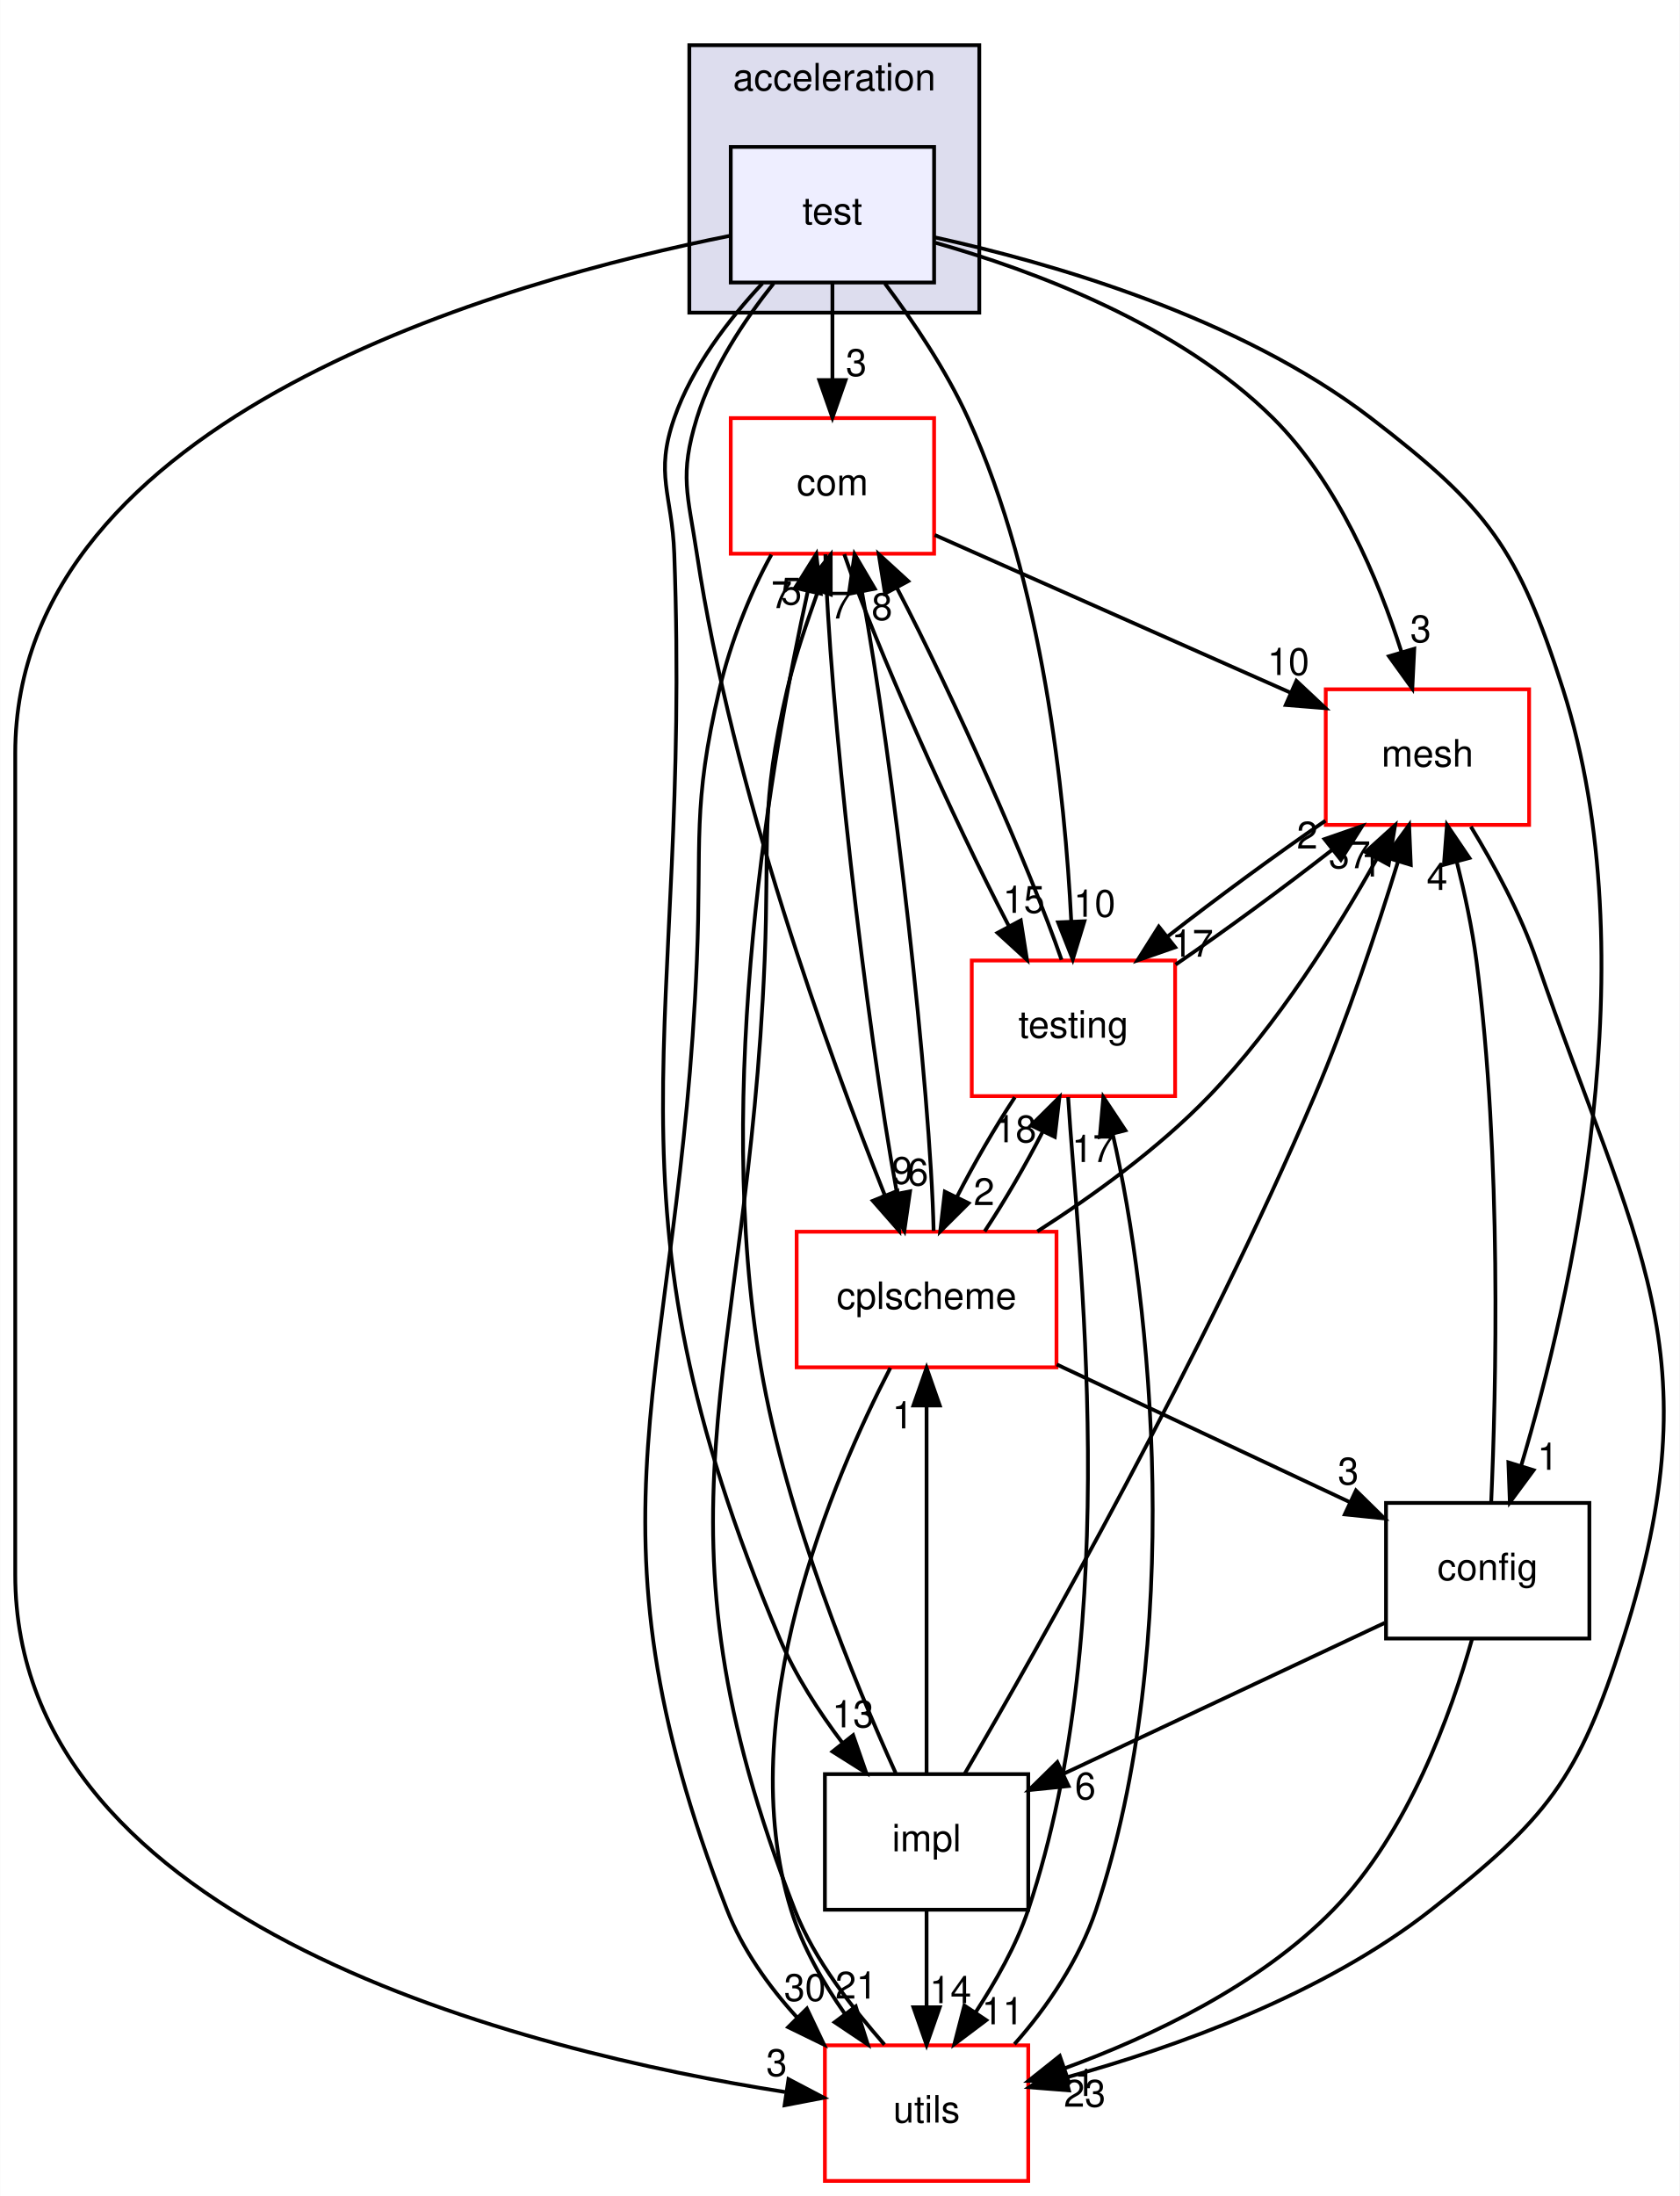
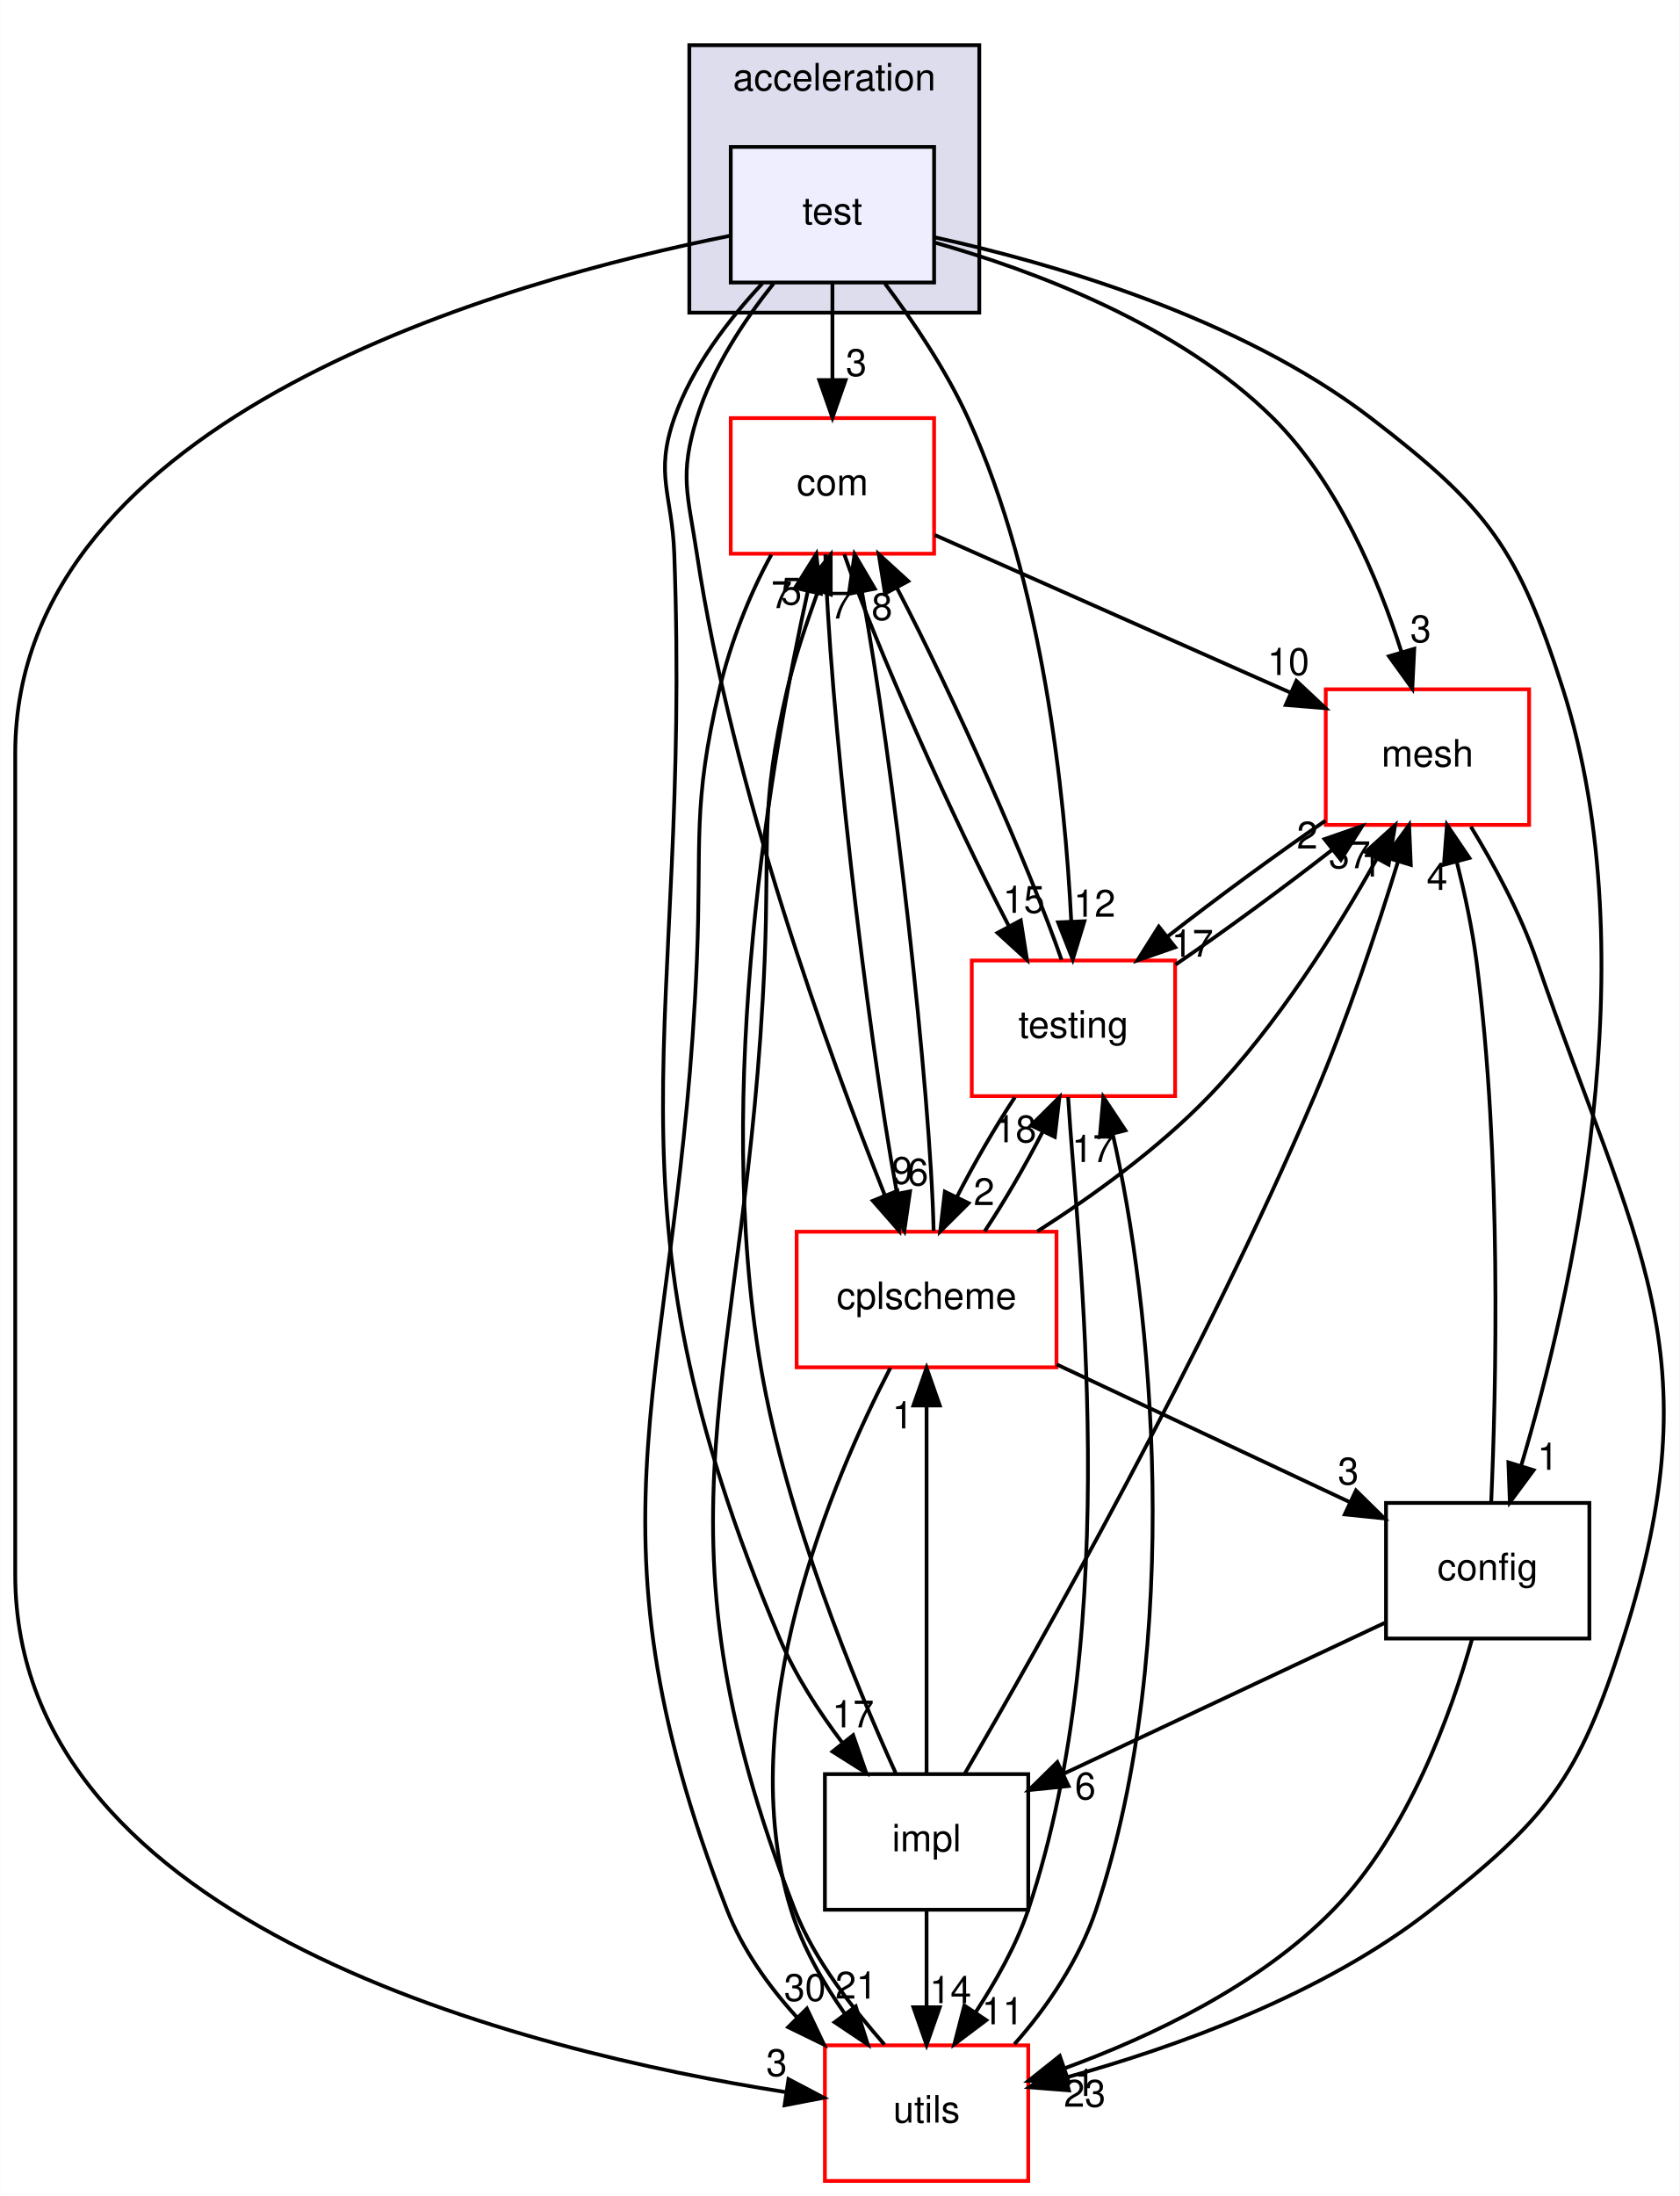
<svg xmlns="http://www.w3.org/2000/svg" xmlns:xlink="http://www.w3.org/1999/xlink" width="446pt" height="583pt" viewBox="0.00 0.00 445.91 583.00">
  <g id="graph0" class="graph" transform="scale(1 1) rotate(0) translate(4 579)">
    <polygon fill="white" stroke="transparent" points="-4,4 -4,-579 441.91,-579 441.91,4 -4,4" />
    <g id="clust1" class="cluster">
      <g id="a_clust1">
        <a xlink:href="dir_aade1cb4f0d4a566d1bded1dae03970a.html" target="_top" xlink:title="acceleration">
          <polygon fill="#ddddee" stroke="black" points="179,-496 179,-567 256,-567 256,-496 179,-496" />
          <text text-anchor="middle" x="217.5" y="-555" font-family="Helvetica,sans-Serif" font-size="10.00">acceleration</text>
        </a>
      </g>
    </g>
    <g id="node1" class="node">
      <g id="a_node1">
        <a xlink:href="dir_6f7bdd337bc6fc7a8f777e48ce1142a9.html" target="_top" xlink:title="test">
          <polygon fill="#eeeeff" stroke="black" points="244,-540 190,-540 190,-504 244,-504 244,-540" />
          <text text-anchor="middle" x="217" y="-519.5" font-family="Helvetica,sans-Serif" font-size="10.00">test</text>
        </a>
      </g>
    </g>
    <g id="node2" class="node">
      <g id="a_node2">
        <a xlink:href="dir_541eb0a6c58a7690acc5b848a4b1b724.html" target="_top" xlink:title="com">
          <polygon fill="white" stroke="red" points="244,-468 190,-468 190,-432 244,-432 244,-468" />
          <text text-anchor="middle" x="217" y="-447.5" font-family="Helvetica,sans-Serif" font-size="10.00">com</text>
        </a>
      </g>
    </g>
    <g id="edge14" class="edge">
      <path fill="none" stroke="black" d="M217,-503.7C217,-495.98 217,-486.71 217,-478.11" />
      <polygon fill="black" stroke="black" points="220.5,-478.1 217,-468.1 213.5,-478.1 220.5,-478.1" />
      <g id="a_edge14-headlabel">
        <a xlink:href="dir_000028_000017.html" target="_top" xlink:title="3">
          <text text-anchor="middle" x="223.34" y="-479.2" font-family="Helvetica,sans-Serif" font-size="10.00">3</text>
        </a>
      </g>
    </g>
    <g id="node3" class="node">
      <g id="a_node3">
        <a xlink:href="dir_b548f8bdd1151441839ae75faf08ccd0.html" target="_top" xlink:title="impl">
          <polygon fill="none" stroke="black" points="269,-108 215,-108 215,-72 269,-72 269,-108" />
          <text text-anchor="middle" x="242" y="-87.5" font-family="Helvetica,sans-Serif" font-size="10.00">impl</text>
        </a>
      </g>
    </g>
    <g id="edge15" class="edge">
      <path fill="none" stroke="black" d="M198.4,-503.76C189.47,-494.2 179.71,-481.53 175,-468 169.74,-452.89 174.41,-447.99 175,-432 179.75,-303.48 152.95,-262.46 203,-144 207.14,-134.21 213.41,-124.54 219.73,-116.2" />
      <polygon fill="black" stroke="black" points="222.5,-118.34 225.98,-108.33 217.02,-113.98 222.5,-118.34" />
      <g id="a_edge15-headlabel">
-         <a xlink:href="dir_000028_000015.html" target="_top" xlink:title="13">
-           <text text-anchor="middle" x="222.48" y="-120.42" font-family="Helvetica,sans-Serif" font-size="10.00">13</text>
+         <a xlink:href="dir_000028_000015.html" target="_top" xlink:title="17">
+           <text text-anchor="middle" x="222.48" y="-120.42" font-family="Helvetica,sans-Serif" font-size="10.00">17</text>
        </a>
      </g>
    </g>
    <g id="node4" class="node">
      <g id="a_node4">
        <a xlink:href="dir_c17ae306825ef9b73f5f5bb76819078d.html" target="_top" xlink:title="config">
          <polygon fill="none" stroke="black" points="418,-180 364,-180 364,-144 418,-144 418,-180" />
          <text text-anchor="middle" x="391" y="-159.5" font-family="Helvetica,sans-Serif" font-size="10.00">config</text>
        </a>
      </g>
    </g>
    <g id="edge16" class="edge">
      <path fill="none" stroke="black" d="M244.12,-516C274.76,-509.28 324.93,-494.92 360,-468 391.11,-444.12 399.11,-433.37 411,-396 433.86,-324.19 413.05,-234.02 399.89,-189.87" />
      <polygon fill="black" stroke="black" points="403.19,-188.69 396.89,-180.17 396.5,-190.76 403.19,-188.69" />
      <g id="a_edge16-headlabel">
        <a xlink:href="dir_000028_000014.html" target="_top" xlink:title="1">
          <text text-anchor="middle" x="406.96" y="-188.79" font-family="Helvetica,sans-Serif" font-size="10.00">1</text>
        </a>
      </g>
    </g>
    <g id="node5" class="node">
      <g id="a_node5">
        <a xlink:href="dir_7be0d8c199b9408ae01f5d77515b8def.html" target="_top" xlink:title="mesh">
          <polygon fill="white" stroke="red" points="402,-396 348,-396 348,-360 402,-360 402,-396" />
          <text text-anchor="middle" x="375" y="-375.5" font-family="Helvetica,sans-Serif" font-size="10.00">mesh</text>
        </a>
      </g>
    </g>
    <g id="edge17" class="edge">
      <path fill="none" stroke="black" d="M244.32,-514.56C270.3,-507.2 309.01,-492.83 334,-468 351.18,-450.92 361.94,-425.31 368.1,-405.93" />
      <polygon fill="black" stroke="black" points="371.5,-406.76 370.98,-396.18 364.79,-404.77 371.5,-406.76" />
      <g id="a_edge17-headlabel">
        <a xlink:href="dir_000028_000023.html" target="_top" xlink:title="3">
          <text text-anchor="middle" x="373.2" y="-408.51" font-family="Helvetica,sans-Serif" font-size="10.00">3</text>
        </a>
      </g>
    </g>
    <g id="node6" class="node">
      <g id="a_node6">
        <a xlink:href="dir_6388f8d38e684c824d834ee4f0e80a83.html" target="_top" xlink:title="cplscheme">
          <polygon fill="white" stroke="red" points="276.5,-252 207.5,-252 207.5,-216 276.5,-216 276.5,-252" />
          <text text-anchor="middle" x="242" y="-231.5" font-family="Helvetica,sans-Serif" font-size="10.00">cplscheme</text>
        </a>
      </g>
    </g>
    <g id="edge18" class="edge">
      <path fill="none" stroke="black" d="M201.39,-503.77C193.63,-494.03 185.05,-481.18 181,-468 176.3,-452.71 178.61,-447.82 181,-432 190.47,-369.39 215.97,-299.26 230.83,-261.88" />
      <polygon fill="black" stroke="black" points="234.23,-262.83 234.72,-252.24 227.73,-260.21 234.23,-262.83" />
      <g id="a_edge18-headlabel">
        <a xlink:href="dir_000028_000018.html" target="_top" xlink:title="9">
          <text text-anchor="middle" x="235.52" y="-264.72" font-family="Helvetica,sans-Serif" font-size="10.00">9</text>
        </a>
      </g>
    </g>
    <g id="node7" class="node">
      <g id="a_node7">
        <a xlink:href="dir_3513c77e68d0de165c8b48f945306dcb.html" target="_top" xlink:title="testing">
          <polygon fill="white" stroke="red" points="308,-324 254,-324 254,-288 308,-288 308,-324" />
          <text text-anchor="middle" x="281" y="-303.5" font-family="Helvetica,sans-Serif" font-size="10.00">testing</text>
        </a>
      </g>
    </g>
    <g id="edge19" class="edge">
      <path fill="none" stroke="black" d="M230.93,-503.75C238.38,-493.79 247.19,-480.76 253,-468 272.97,-424.16 278.76,-367.64 280.41,-334.55" />
      <polygon fill="black" stroke="black" points="283.91,-334.42 280.82,-324.28 276.92,-334.14 283.91,-334.42" />
      <g id="a_edge19-headlabel">
-         <a xlink:href="dir_000028_000036.html" target="_top" xlink:title="10">
-           <text text-anchor="middle" x="286.61" y="-335.62" font-family="Helvetica,sans-Serif" font-size="10.00">10</text>
+         <a xlink:href="dir_000028_000036.html" target="_top" xlink:title="12">
+           <text text-anchor="middle" x="286.61" y="-335.62" font-family="Helvetica,sans-Serif" font-size="10.00">12</text>
        </a>
      </g>
    </g>
    <g id="node8" class="node">
      <g id="a_node8">
        <a xlink:href="dir_313caf1132e152dd9b58bea13a4052ca.html" target="_top" xlink:title="utils">
          <polygon fill="white" stroke="red" points="269,-36 215,-36 215,0 269,0 269,-36" />
          <text text-anchor="middle" x="242" y="-15.5" font-family="Helvetica,sans-Serif" font-size="10.00">utils</text>
        </a>
      </g>
    </g>
    <g id="edge20" class="edge">
      <path fill="none" stroke="black" d="M189.96,-516.43C131.78,-504.88 0,-468.82 0,-379 0,-379 0,-379 0,-161 0,-67.37 136.43,-34.29 204.42,-23.61" />
      <polygon fill="black" stroke="black" points="205.33,-27.02 214.71,-22.09 204.3,-20.09 205.33,-27.02" />
      <g id="a_edge20-headlabel">
        <a xlink:href="dir_000028_000061.html" target="_top" xlink:title="3">
          <text text-anchor="middle" x="202.19" y="-27.85" font-family="Helvetica,sans-Serif" font-size="10.00">3</text>
        </a>
      </g>
    </g>
    <g id="edge1" class="edge">
      <path fill="none" stroke="black" d="M244.16,-436.97C270.24,-425.41 309.82,-407.88 338.61,-395.12" />
      <polygon fill="black" stroke="black" points="340.2,-398.24 347.93,-390.99 337.37,-391.84 340.2,-398.24" />
      <g id="a_edge1-headlabel">
        <a xlink:href="dir_000017_000023.html" target="_top" xlink:title="10">
          <text text-anchor="middle" x="338.07" y="-399.8" font-family="Helvetica,sans-Serif" font-size="10.00">10</text>
        </a>
      </g>
    </g>
    <g id="edge2" class="edge">
      <path fill="none" stroke="black" d="M215.13,-431.85C215.92,-394.75 225.92,-306.81 234.16,-262.1" />
      <polygon fill="black" stroke="black" points="237.61,-262.72 236.1,-252.23 230.74,-261.37 237.61,-262.72" />
      <g id="a_edge2-headlabel">
        <a xlink:href="dir_000017_000018.html" target="_top" xlink:title="6">
          <text text-anchor="middle" x="239.7" y="-264.29" font-family="Helvetica,sans-Serif" font-size="10.00">6</text>
        </a>
      </g>
    </g>
    <g id="edge3" class="edge">
      <path fill="none" stroke="black" d="M220.14,-431.87C228.59,-407.35 248.76,-362.03 263.79,-333.26" />
      <polygon fill="black" stroke="black" points="267.01,-334.65 268.66,-324.19 260.84,-331.34 267.01,-334.65" />
      <g id="a_edge3-headlabel">
        <a xlink:href="dir_000017_000036.html" target="_top" xlink:title="15">
          <text text-anchor="middle" x="267.81" y="-336.66" font-family="Helvetica,sans-Serif" font-size="10.00">15</text>
        </a>
      </g>
    </g>
    <g id="edge4" class="edge">
      <path fill="none" stroke="black" d="M200.79,-431.75C195.14,-421.58 189.89,-408.33 187,-396 179.67,-364.74 182.33,-356.08 181,-324 176.34,-212.04 148.4,-176.44 189,-72 193.05,-61.59 200,-51.72 207.63,-43.38" />
      <polygon fill="black" stroke="black" points="210.22,-45.75 214.77,-36.18 205.25,-40.82 210.22,-45.75" />
      <g id="a_edge4-headlabel">
        <a xlink:href="dir_000017_000061.html" target="_top" xlink:title="30">
          <text text-anchor="middle" x="209.7" y="-47.8" font-family="Helvetica,sans-Serif" font-size="10.00">30</text>
        </a>
      </g>
    </g>
    <g id="edge5" class="edge">
      <path fill="none" stroke="black" d="M233.79,-108.3C223.06,-131.97 204.82,-176.09 198,-216 185.37,-289.92 200.87,-378.51 210.47,-422.09" />
      <polygon fill="black" stroke="black" points="207.08,-422.94 212.71,-431.92 213.9,-421.39 207.08,-422.94" />
      <g id="a_edge5-headlabel">
        <a xlink:href="dir_000015_000017.html" target="_top" xlink:title="7">
          <text text-anchor="middle" x="203.51" y="-417.57" font-family="Helvetica,sans-Serif" font-size="10.00">7</text>
        </a>
      </g>
    </g>
    <g id="edge6" class="edge">
      <path fill="none" stroke="black" d="M252.18,-108.21C271.84,-141.91 315.68,-219.32 345,-288 353.72,-308.43 361.66,-332.33 367.17,-350.21" />
      <polygon fill="black" stroke="black" points="363.88,-351.42 370.13,-359.98 370.58,-349.39 363.88,-351.42" />
      <g id="a_edge6-headlabel">
        <a xlink:href="dir_000015_000023.html" target="_top" xlink:title="1">
          <text text-anchor="middle" x="360.12" y="-346.3" font-family="Helvetica,sans-Serif" font-size="10.00">1</text>
        </a>
      </g>
    </g>
    <g id="edge7" class="edge">
      <path fill="none" stroke="black" d="M242,-108.19C242,-132.42 242,-176.89 242,-205.68" />
      <polygon fill="black" stroke="black" points="238.5,-205.87 242,-215.87 245.5,-205.87 238.5,-205.87" />
      <g id="a_edge7-headlabel">
        <a xlink:href="dir_000015_000018.html" target="_top" xlink:title="1">
          <text text-anchor="middle" x="235.66" y="-199.78" font-family="Helvetica,sans-Serif" font-size="10.00">1</text>
        </a>
      </g>
    </g>
    <g id="edge8" class="edge">
      <path fill="none" stroke="black" d="M242,-71.7C242,-63.98 242,-54.71 242,-46.11" />
      <polygon fill="black" stroke="black" points="245.5,-46.1 242,-36.1 238.5,-46.1 245.5,-46.1" />
      <g id="a_edge8-headlabel">
        <a xlink:href="dir_000015_000061.html" target="_top" xlink:title="14">
          <text text-anchor="middle" x="248.34" y="-47.2" font-family="Helvetica,sans-Serif" font-size="10.00">14</text>
        </a>
      </g>
    </g>
    <g id="edge9" class="edge">
      <path fill="none" stroke="black" d="M363.67,-148.16C339.73,-136.91 304.74,-120.48 278.42,-108.11" />
      <polygon fill="black" stroke="black" points="279.69,-104.84 269.16,-103.76 276.72,-111.18 279.69,-104.84" />
      <g id="a_edge9-headlabel">
        <a xlink:href="dir_000014_000015.html" target="_top" xlink:title="6">
          <text text-anchor="middle" x="284.16" y="-101.3" font-family="Helvetica,sans-Serif" font-size="10.00">6</text>
        </a>
      </g>
    </g>
    <g id="edge10" class="edge">
      <path fill="none" stroke="black" d="M391.92,-180.01C393.23,-209.48 394.79,-271.88 388,-324 386.88,-332.59 384.9,-341.8 382.82,-350.09" />
      <polygon fill="black" stroke="black" points="379.38,-349.43 380.19,-360 386.14,-351.23 379.38,-349.43" />
      <g id="a_edge10-headlabel">
        <a xlink:href="dir_000014_000023.html" target="_top" xlink:title="4">
          <text text-anchor="middle" x="377.56" y="-342.73" font-family="Helvetica,sans-Serif" font-size="10.00">4</text>
        </a>
      </g>
    </g>
    <g id="edge11" class="edge">
      <path fill="none" stroke="black" d="M386.87,-143.93C381.38,-124.39 369.96,-92.46 350,-72 330.43,-51.95 301.72,-38.36 278.81,-29.96" />
      <polygon fill="black" stroke="black" points="279.67,-26.55 269.07,-26.57 277.37,-33.17 279.67,-26.55" />
      <g id="a_edge11-headlabel">
        <a xlink:href="dir_000014_000061.html" target="_top" xlink:title="1">
          <text text-anchor="middle" x="284" y="-22.55" font-family="Helvetica,sans-Serif" font-size="10.00">1</text>
        </a>
      </g>
    </g>
    <g id="edge12" class="edge">
      <path fill="none" stroke="black" d="M347.91,-361.12C334.69,-352.05 318.98,-340.51 306.05,-330.42" />
      <polygon fill="black" stroke="black" points="308.01,-327.52 298,-324.04 303.66,-333 308.01,-327.52" />
      <g id="a_edge12-headlabel">
        <a xlink:href="dir_000023_000036.html" target="_top" xlink:title="17">
          <text text-anchor="middle" x="312.59" y="-325.02" font-family="Helvetica,sans-Serif" font-size="10.00">17</text>
        </a>
      </g>
    </g>
    <g id="edge13" class="edge">
      <path fill="none" stroke="black" d="M386.53,-359.55C392.63,-349.54 399.72,-336.5 404,-324 430.1,-247.69 451.46,-220.85 427,-144 415.11,-106.63 406.84,-96.22 376,-72 347.35,-49.5 307.93,-35.45 279.27,-27.52" />
      <polygon fill="black" stroke="black" points="279.8,-24.04 269.24,-24.87 278.01,-30.8 279.8,-24.04" />
      <g id="a_edge13-headlabel">
        <a xlink:href="dir_000023_000061.html" target="_top" xlink:title="23">
          <text text-anchor="middle" x="284" y="-19.71" font-family="Helvetica,sans-Serif" font-size="10.00">23</text>
        </a>
      </g>
    </g>
    <g id="edge21" class="edge">
      <path fill="none" stroke="black" d="M243.87,-252.23C243.07,-289.4 233.05,-377.35 224.82,-422" />
      <polygon fill="black" stroke="black" points="221.38,-421.36 222.88,-431.85 228.25,-422.71 221.38,-421.36" />
      <g id="a_edge21-headlabel">
        <a xlink:href="dir_000018_000017.html" target="_top" xlink:title="7">
          <text text-anchor="middle" x="219.29" y="-414.79" font-family="Helvetica,sans-Serif" font-size="10.00">7</text>
        </a>
      </g>
    </g>
    <g id="edge22" class="edge">
      <path fill="none" stroke="black" d="M276.56,-216.76C299.93,-205.78 330.76,-191.3 354.53,-180.14" />
      <polygon fill="black" stroke="black" points="356.02,-183.3 363.58,-175.88 353.05,-176.96 356.02,-183.3" />
      <g id="a_edge22-headlabel">
        <a xlink:href="dir_000018_000014.html" target="_top" xlink:title="3">
          <text text-anchor="middle" x="353.98" y="-184.9" font-family="Helvetica,sans-Serif" font-size="10.00">3</text>
        </a>
      </g>
    </g>
    <g id="edge23" class="edge">
      <path fill="none" stroke="black" d="M271.41,-252.08C286.13,-261.5 303.62,-274.1 317,-288 335.17,-306.86 351.03,-332.19 361.55,-351" />
      <polygon fill="black" stroke="black" points="358.55,-352.81 366.41,-359.91 364.69,-349.46 358.55,-352.81" />
      <g id="a_edge23-headlabel">
        <a xlink:href="dir_000018_000023.html" target="_top" xlink:title="37">
          <text text-anchor="middle" x="354.33" y="-348.51" font-family="Helvetica,sans-Serif" font-size="10.00">37</text>
        </a>
      </g>
    </g>
    <g id="edge24" class="edge">
      <path fill="none" stroke="black" d="M257.42,-252.1C262.68,-260.04 268.27,-269.67 272.81,-278.51" />
      <polygon fill="black" stroke="black" points="269.76,-280.23 277.28,-287.7 276.05,-277.17 269.76,-280.23" />
      <g id="a_edge24-headlabel">
        <a xlink:href="dir_000018_000036.html" target="_top" xlink:title="18">
          <text text-anchor="middle" x="265.63" y="-275.74" font-family="Helvetica,sans-Serif" font-size="10.00">18</text>
        </a>
      </g>
    </g>
    <g id="edge25" class="edge">
      <path fill="none" stroke="black" d="M232.38,-215.85C217.01,-186.17 190.17,-123.47 206,-72 209.01,-62.22 214.51,-52.62 220.32,-44.33" />
      <polygon fill="black" stroke="black" points="223.19,-46.33 226.39,-36.23 217.59,-42.13 223.19,-46.33" />
      <g id="a_edge25-headlabel">
        <a xlink:href="dir_000018_000061.html" target="_top" xlink:title="21">
          <text text-anchor="middle" x="223.31" y="-48.41" font-family="Helvetica,sans-Serif" font-size="10.00">21</text>
        </a>
      </g>
    </g>
    <g id="edge26" class="edge">
      <path fill="none" stroke="black" d="M277.84,-324.19C269.36,-348.74 249.2,-394.07 234.18,-422.81" />
      <polygon fill="black" stroke="black" points="230.96,-421.41 229.3,-431.87 237.12,-424.72 230.96,-421.41" />
      <g id="a_edge26-headlabel">
        <a xlink:href="dir_000036_000017.html" target="_top" xlink:title="8">
          <text text-anchor="middle" x="230.16" y="-414.4" font-family="Helvetica,sans-Serif" font-size="10.00">8</text>
        </a>
      </g>
    </g>
    <g id="edge27" class="edge">
      <path fill="none" stroke="black" d="M308.12,-322.91C321.24,-331.9 336.79,-343.32 349.66,-353.35" />
      <polygon fill="black" stroke="black" points="347.67,-356.23 357.68,-359.7 352.01,-350.74 347.67,-356.23" />
      <g id="a_edge27-headlabel">
        <a xlink:href="dir_000036_000023.html" target="_top" xlink:title="2">
          <text text-anchor="middle" x="343.09" y="-353.73" font-family="Helvetica,sans-Serif" font-size="10.00">2</text>
        </a>
      </g>
    </g>
    <g id="edge28" class="edge">
      <path fill="none" stroke="black" d="M265.44,-287.7C260.18,-279.73 254.6,-270.1 250.07,-261.26" />
      <polygon fill="black" stroke="black" points="253.15,-259.58 245.63,-252.1 246.85,-262.63 253.15,-259.58" />
      <g id="a_edge28-headlabel">
        <a xlink:href="dir_000036_000018.html" target="_top" xlink:title="2">
          <text text-anchor="middle" x="257.27" y="-259.07" font-family="Helvetica,sans-Serif" font-size="10.00">2</text>
        </a>
      </g>
    </g>
    <g id="edge29" class="edge">
      <path fill="none" stroke="black" d="M279.59,-287.74C281.99,-248.28 294.72,-148.93 269,-72 265.79,-62.39 260.31,-52.92 254.98,-44.69" />
      <polygon fill="black" stroke="black" points="257.85,-42.68 249.38,-36.31 252.03,-46.57 257.85,-42.68" />
      <g id="a_edge29-headlabel">
        <a xlink:href="dir_000036_000061.html" target="_top" xlink:title="11">
          <text text-anchor="middle" x="262.2" y="-41.59" font-family="Helvetica,sans-Serif" font-size="10.00">11</text>
        </a>
      </g>
    </g>
    <g id="edge30" class="edge">
      <path fill="none" stroke="black" d="M230.82,-36.18C222.53,-45.73 212.29,-58.4 207,-72 166.4,-176.44 194.34,-212.04 199,-324 200.33,-356.08 197.67,-364.74 205,-396 207.06,-404.77 210.3,-414 213.23,-422.26" />
      <polygon fill="black" stroke="black" points="209.94,-423.46 216.54,-431.75 216.55,-421.16 209.94,-423.46" />
      <g id="a_edge30-headlabel">
        <a xlink:href="dir_000061_000017.html" target="_top" xlink:title="5">
          <text text-anchor="middle" x="206.08" y="-418.5" font-family="Helvetica,sans-Serif" font-size="10.00">5</text>
        </a>
      </g>
    </g>
    <g id="edge31" class="edge">
      <path fill="none" stroke="black" d="M265.33,-36.31C274.04,-46.08 282.63,-58.92 287,-72 310.81,-143.22 301.67,-233.65 291.41,-278" />
      <polygon fill="black" stroke="black" points="288.01,-277.19 288.94,-287.74 294.79,-278.91 288.01,-277.19" />
      <g id="a_edge31-headlabel">
        <a xlink:href="dir_000061_000036.html" target="_top" xlink:title="17">
          <text text-anchor="middle" x="286.14" y="-270.51" font-family="Helvetica,sans-Serif" font-size="10.00">17</text>
        </a>
      </g>
    </g>
  </g>
</svg>
